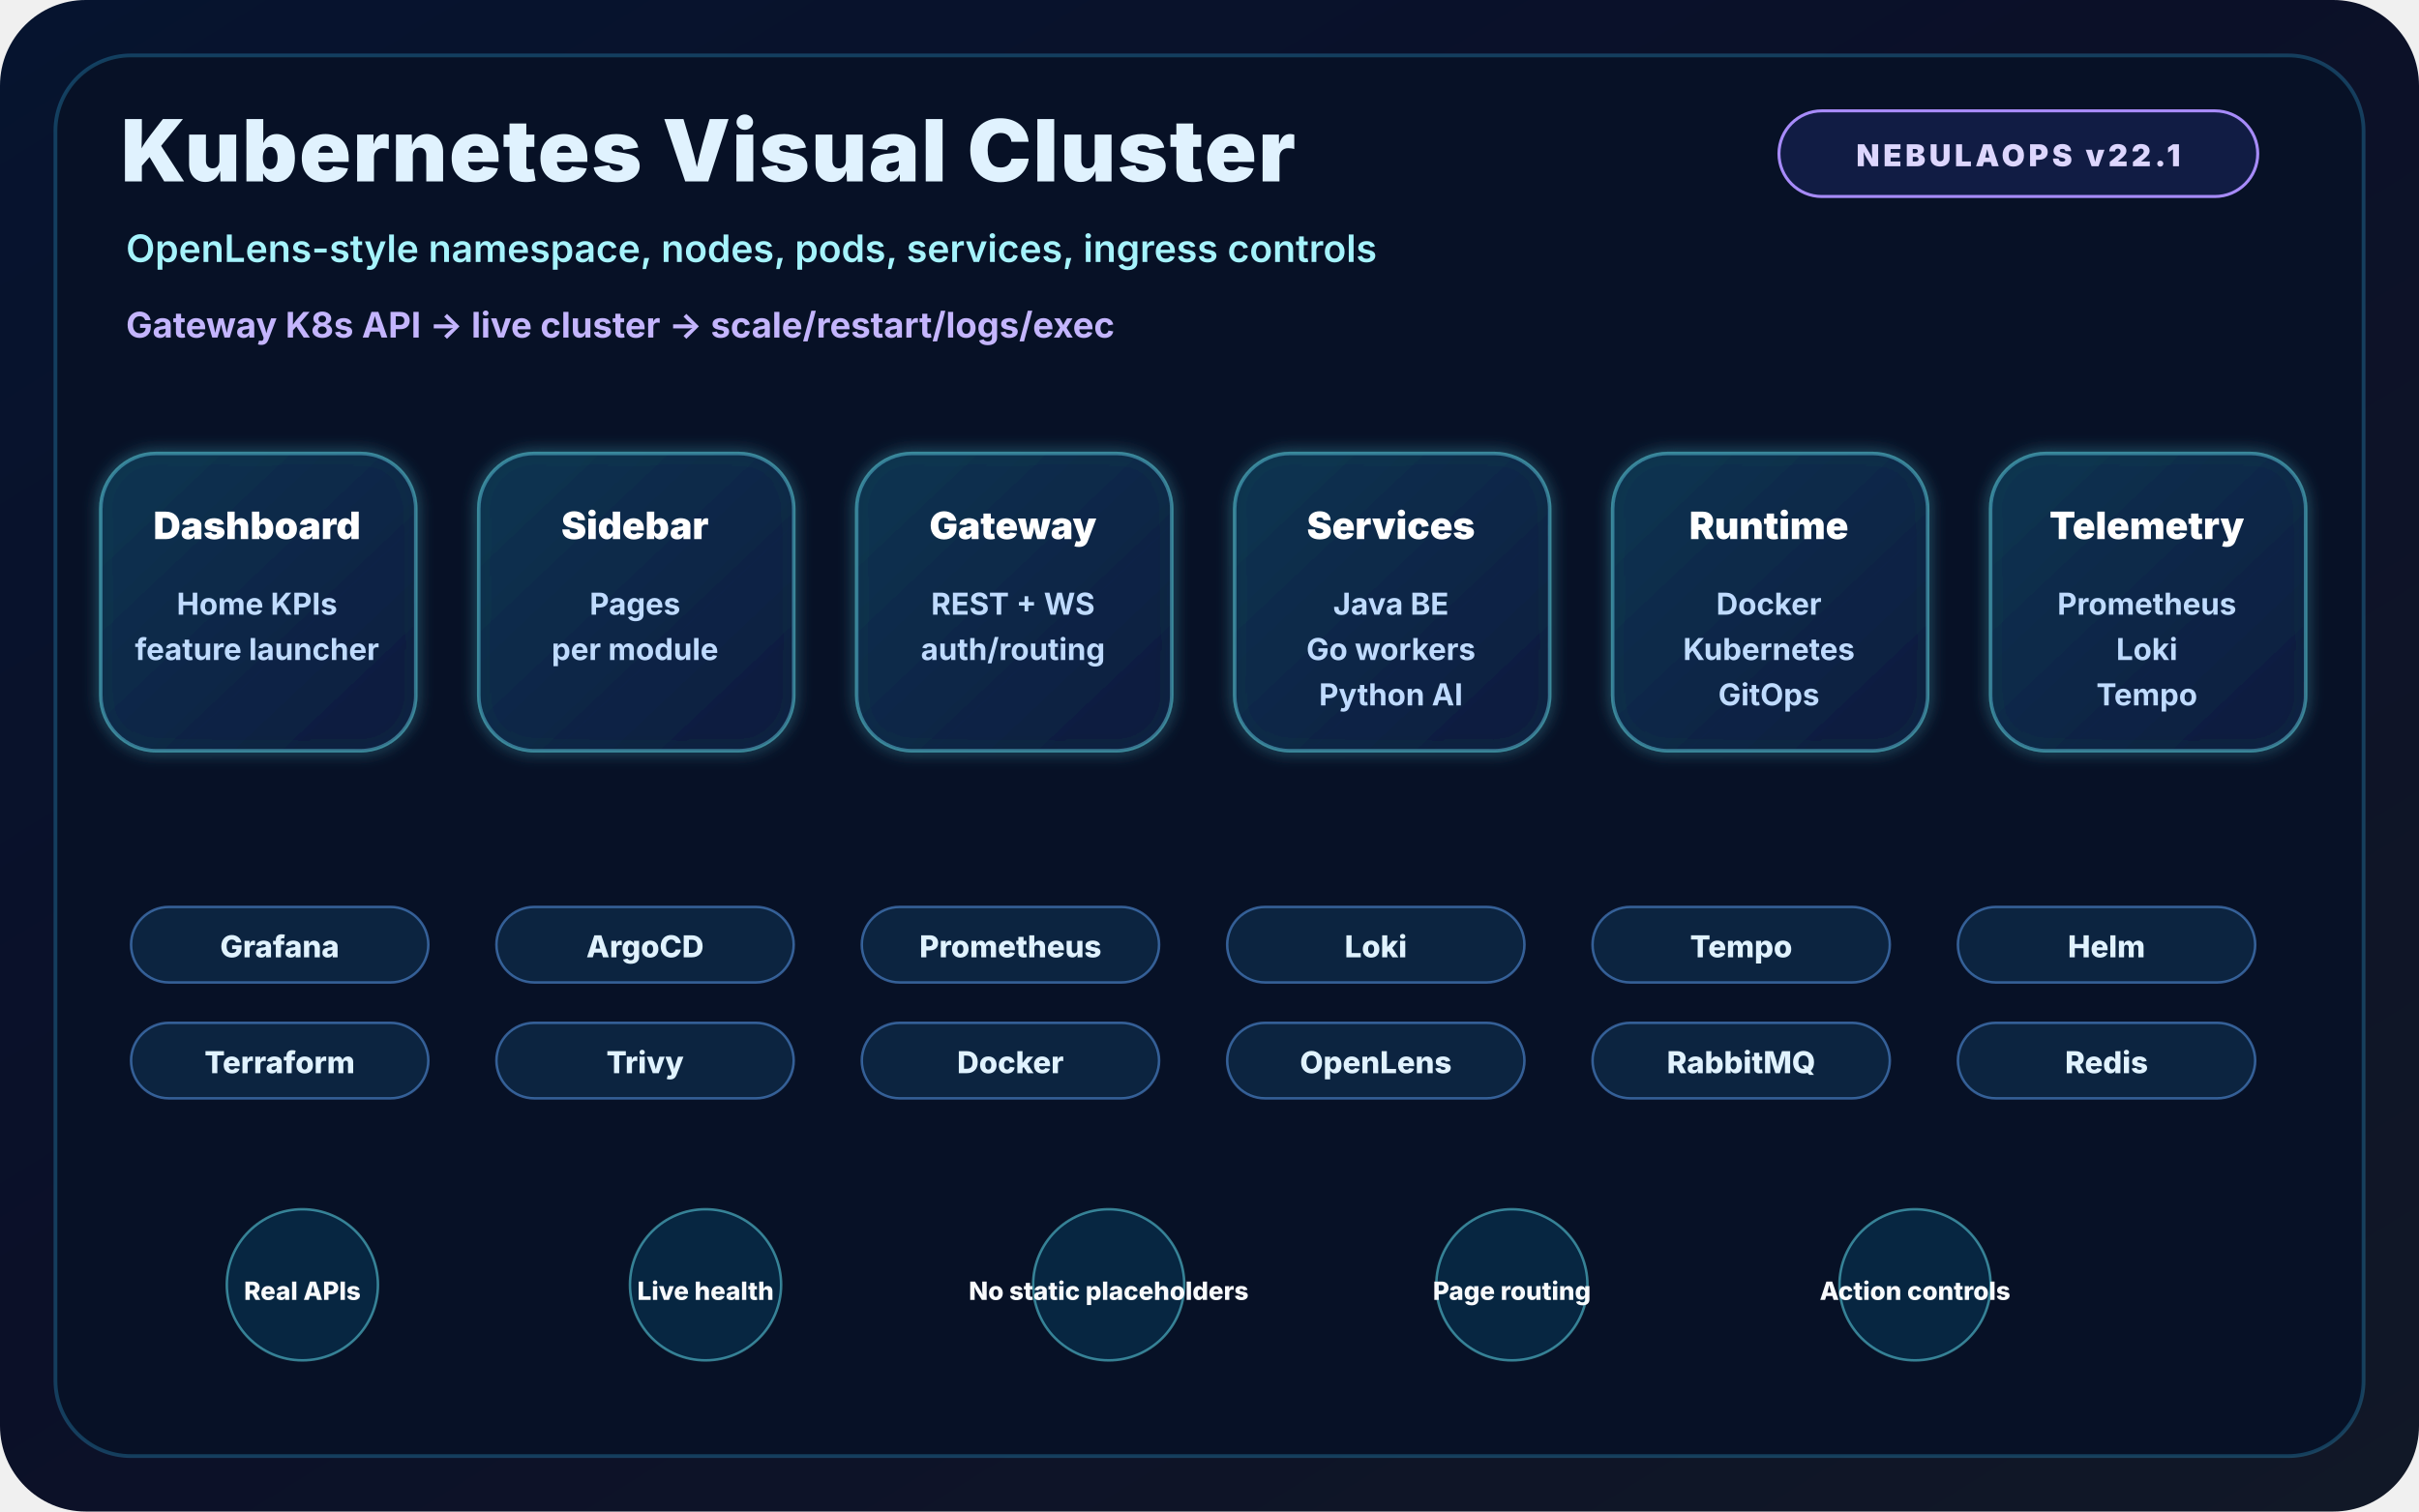
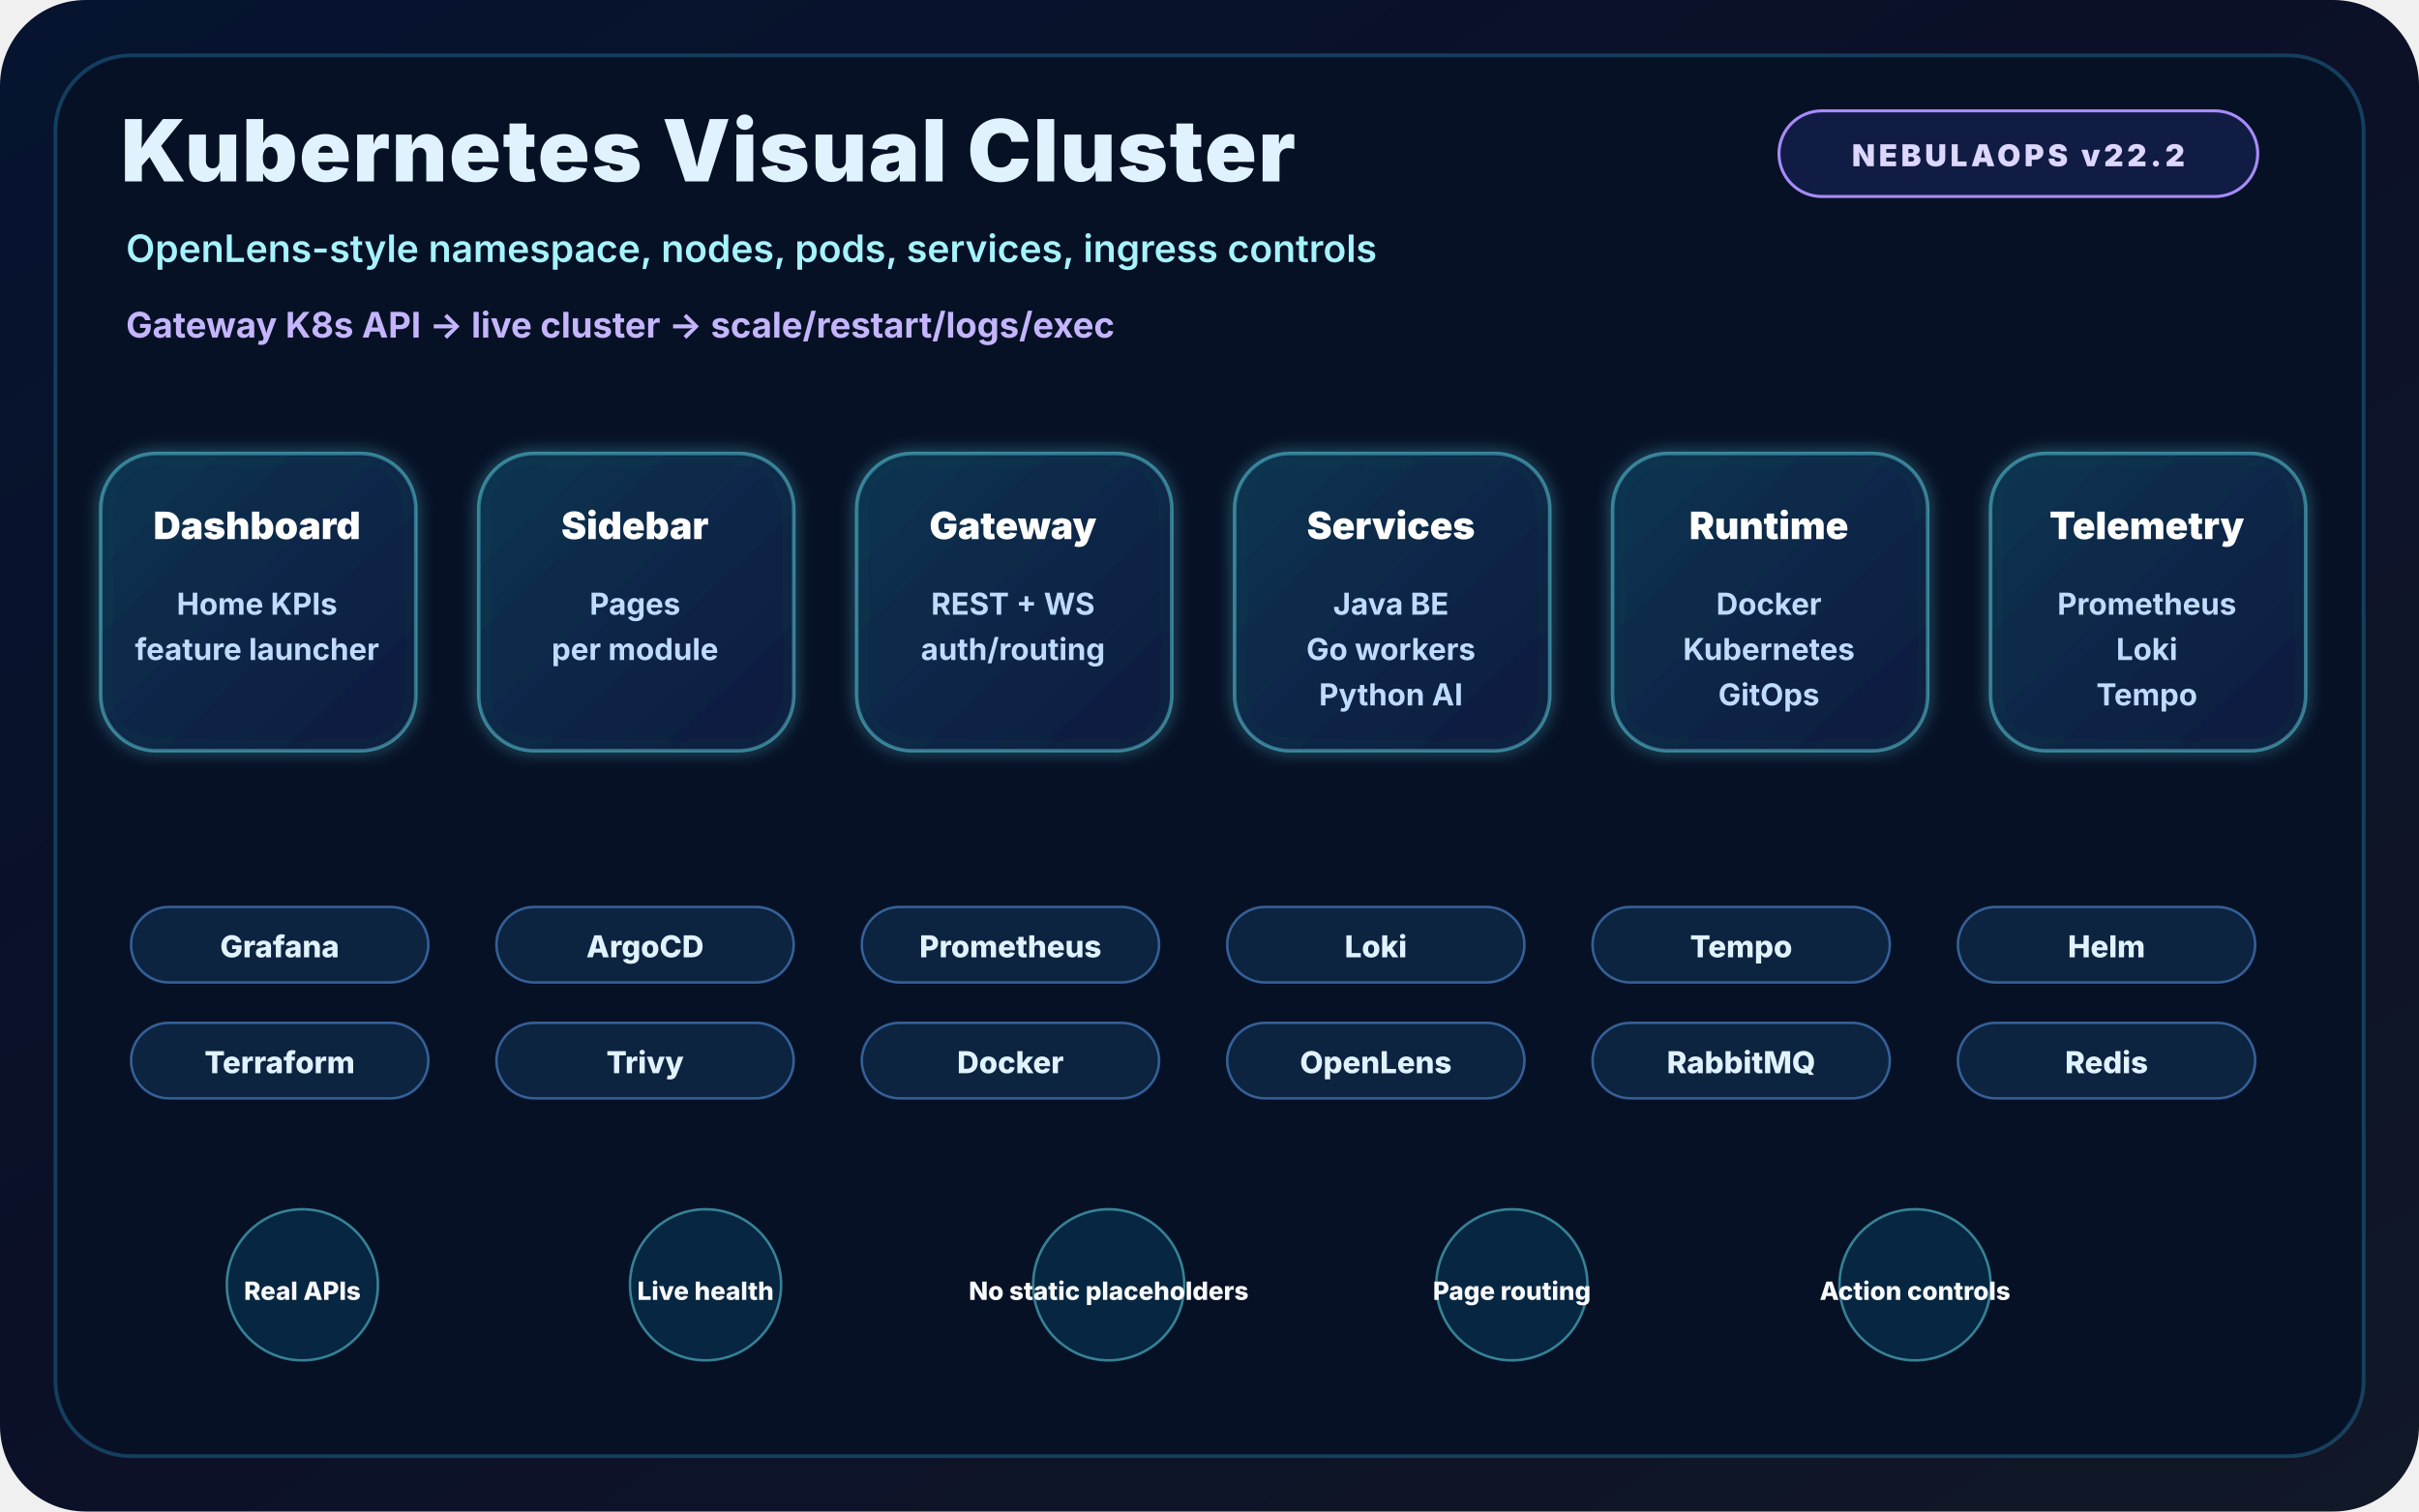
- <svg xmlns="http://www.w3.org/2000/svg" aria-label="NebulaOps v22.1 Kubernetes Visual Cluster" role="img" viewBox="0 0 960 600">
+ <svg xmlns="http://www.w3.org/2000/svg" aria-label="NebulaOps v22.2 Kubernetes Visual Cluster" role="img" viewBox="0 0 960 600">
  <defs>
    <linearGradient id="bg" x1="0" x2="1" y1="0" y2="1">
      <stop offset="0" stop-color="#06142f" />
      <stop offset=".45" stop-color="#0b1028" />
      <stop offset="1" stop-color="#111827" />
    </linearGradient>
    <linearGradient id="card" x1="0" x2="1" y1="0" y2="1">
      <stop offset="0" stop-color="#0f3552" stop-opacity=".96" />
      <stop offset="1" stop-color="#111a3d" stop-opacity=".92" />
    </linearGradient>
    <linearGradient id="accent" x1="0" x2="1" y1="0" y2="0">
      <stop offset="0" stop-color="#38bdf8" />
      <stop offset=".5" stop-color="#8b5cf6" />
      <stop offset="1" stop-color="#22d3ee" />
    </linearGradient>
    <filter id="glow">
      <feGaussianBlur result="b" stdDeviation="3" />
      <feMerge>
        <feMergeNode in="b" />
        <feMergeNode in="SourceGraphic" />
      </feMerge>
    </filter>
    <style>
            .bg {
                fill: url(#bg)
            }

            .panel {
                fill: #071126;
                stroke: #38bdf8;
                stroke-opacity: .26;
                stroke-width: 1.5
            }

            .node rect {
                fill: url(#card);
                stroke: #67e8f9;
                stroke-opacity: .42;
                stroke-width: 1.4;
                filter: url(#glow)
            }

            .link {
                fill: none;
                stroke: url(#accent);
                stroke-width: 4;
                stroke-linecap: round;
                stroke-dasharray: 9 9;
                opacity: .8
            }

            .title {
                font: 900 34px Inter, Arial, sans-serif;
                fill: #e0f2fe;
                letter-spacing: .02em
            }

            .sub {
                font: 600 15px Inter, Arial, sans-serif;
                fill: #a5f3fc
            }

            .flow {
                font: 700 14px Inter, Arial, sans-serif;
                fill: #c4b5fd
            }

            .h {
                font: 900 15px Inter, Arial, sans-serif;
                fill: #fff
            }

            .b {
                font: 700 12px Inter, Arial, sans-serif;
                fill: #bfdbfe
            }

            .chip {
                fill: #0c2440;
                stroke: #60a5fa;
                stroke-opacity: .5
            }

            .chipText {
                font: 800 12px Inter, Arial, sans-serif;
                fill: #e0f2fe
            }

            .pulse {
                fill: #0ea5e9;
                fill-opacity: .14;
                stroke: #67e8f9;
                stroke-opacity: .5
            }

            .small {
                font: 800 10px Inter, Arial, sans-serif;
                fill: #f8fafc
            }

            .badge {
                fill: #111c44;
                stroke: #a78bfa;
                stroke-width: 1.2
            }

            .badgeText {
                font: 900 12px Inter, Arial, sans-serif;
                fill: #ddd6fe;
                letter-spacing: .12em
            }
        </style>
  </defs>
  <rect class="bg" height="600" rx="34" width="960" />
  <rect class="panel" height="556" rx="30" width="916" x="22" y="22" />
  <rect class="badge" height="34" rx="17" width="190" x="706" y="44" />
-   <text class="badgeText" text-anchor="middle" x="801" y="66">NEBULAOPS v22.1</text>
+   <text class="badgeText" text-anchor="middle" x="801" y="66">NEBULAOPS v22.2</text>
  <text class="title" x="48" y="72">Kubernetes Visual Cluster</text>
  <text class="sub" x="50" y="104">OpenLens-style namespace, nodes, pods, services, ingress controls</text>
  <text class="flow" x="50" y="134">Gateway K8s API → live cluster → scale/restart/logs/exec</text>
  <g class="node" transform="translate(40,180)">
    <rect height="118" rx="22" width="125" />
    <text class="h" text-anchor="middle" x="62" y="34">Dashboard</text>
    <text class="b" dy="0" text-anchor="middle" x="62" y="64">Home KPIs</text>
    <text class="b" dy="18" text-anchor="middle" x="62" y="64">feature launcher</text>
  </g>
  <path class="link" d="M165 239 C 185 239 170 239 190 239" />
  <g class="node" transform="translate(190,180)">
    <rect height="118" rx="22" width="125" />
    <text class="h" text-anchor="middle" x="62" y="34">Sidebar</text>
    <text class="b" dy="0" text-anchor="middle" x="62" y="64">Pages</text>
    <text class="b" dy="18" text-anchor="middle" x="62" y="64">per module</text>
  </g>
  <path class="link" d="M315 239 C 335 239 320 239 340 239" />
  <g class="node" transform="translate(340,180)">
    <rect height="118" rx="22" width="125" />
    <text class="h" text-anchor="middle" x="62" y="34">Gateway</text>
    <text class="b" dy="0" text-anchor="middle" x="62" y="64">REST + WS</text>
    <text class="b" dy="18" text-anchor="middle" x="62" y="64">auth/routing</text>
  </g>
  <path class="link" d="M465 239 C 485 239 470 239 490 239" />
  <g class="node" transform="translate(490,180)">
    <rect height="118" rx="22" width="125" />
    <text class="h" text-anchor="middle" x="62" y="34">Services</text>
    <text class="b" dy="0" text-anchor="middle" x="62" y="64">Java BE</text>
    <text class="b" dy="18" text-anchor="middle" x="62" y="64">Go workers</text>
    <text class="b" dy="36" text-anchor="middle" x="62" y="64">Python AI</text>
  </g>
  <path class="link" d="M615 239 C 635 239 620 239 640 239" />
  <g class="node" transform="translate(640,180)">
    <rect height="118" rx="22" width="125" />
    <text class="h" text-anchor="middle" x="62" y="34">Runtime</text>
    <text class="b" dy="0" text-anchor="middle" x="62" y="64">Docker</text>
    <text class="b" dy="18" text-anchor="middle" x="62" y="64">Kubernetes</text>
    <text class="b" dy="36" text-anchor="middle" x="62" y="64">GitOps</text>
  </g>
  <path class="link" d="M765 239 C 785 239 770 239 790 239" />
  <g class="node" transform="translate(790,180)">
    <rect height="118" rx="22" width="125" />
    <text class="h" text-anchor="middle" x="62" y="34">Telemetry</text>
    <text class="b" dy="0" text-anchor="middle" x="62" y="64">Prometheus</text>
    <text class="b" dy="18" text-anchor="middle" x="62" y="64">Loki</text>
    <text class="b" dy="36" text-anchor="middle" x="62" y="64">Tempo</text>
  </g>
  <rect class="chip" height="30" rx="15" width="118" x="52" y="360" />
  <text class="chipText" dy="0" text-anchor="middle" x="111" y="380">Grafana</text>
  <rect class="chip" height="30" rx="15" width="118" x="197" y="360" />
  <text class="chipText" dy="0" text-anchor="middle" x="256" y="380">ArgoCD</text>
  <rect class="chip" height="30" rx="15" width="118" x="342" y="360" />
  <text class="chipText" dy="0" text-anchor="middle" x="401" y="380">Prometheus</text>
  <rect class="chip" height="30" rx="15" width="118" x="487" y="360" />
  <text class="chipText" dy="0" text-anchor="middle" x="546" y="380">Loki</text>
  <rect class="chip" height="30" rx="15" width="118" x="632" y="360" />
  <text class="chipText" dy="0" text-anchor="middle" x="691" y="380">Tempo</text>
  <rect class="chip" height="30" rx="15" width="118" x="777" y="360" />
  <text class="chipText" dy="0" text-anchor="middle" x="836" y="380">Helm</text>
  <rect class="chip" height="30" rx="15" width="118" x="52" y="406" />
  <text class="chipText" dy="46" text-anchor="middle" x="111" y="380">Terraform</text>
  <rect class="chip" height="30" rx="15" width="118" x="197" y="406" />
  <text class="chipText" dy="46" text-anchor="middle" x="256" y="380">Trivy</text>
  <rect class="chip" height="30" rx="15" width="118" x="342" y="406" />
  <text class="chipText" dy="46" text-anchor="middle" x="401" y="380">Docker</text>
  <rect class="chip" height="30" rx="15" width="118" x="487" y="406" />
  <text class="chipText" dy="46" text-anchor="middle" x="546" y="380">OpenLens</text>
  <rect class="chip" height="30" rx="15" width="118" x="632" y="406" />
  <text class="chipText" dy="46" text-anchor="middle" x="691" y="380">RabbitMQ</text>
  <rect class="chip" height="30" rx="15" width="118" x="777" y="406" />
  <text class="chipText" dy="46" text-anchor="middle" x="836" y="380">Redis</text>
  <circle class="pulse" cx="120" cy="510" r="30" />
  <text class="small" text-anchor="middle" x="120" y="516">Real APIs</text>
  <circle class="pulse" cx="280" cy="510" r="30" />
  <text class="small" text-anchor="middle" x="280" y="516">Live health</text>
  <circle class="pulse" cx="440" cy="510" r="30" />
  <text class="small" text-anchor="middle" x="440" y="516">No static placeholders</text>
  <circle class="pulse" cx="600" cy="510" r="30" />
  <text class="small" text-anchor="middle" x="600" y="516">Page routing</text>
  <circle class="pulse" cx="760" cy="510" r="30" />
  <text class="small" text-anchor="middle" x="760" y="516">Action controls</text>
</svg>
